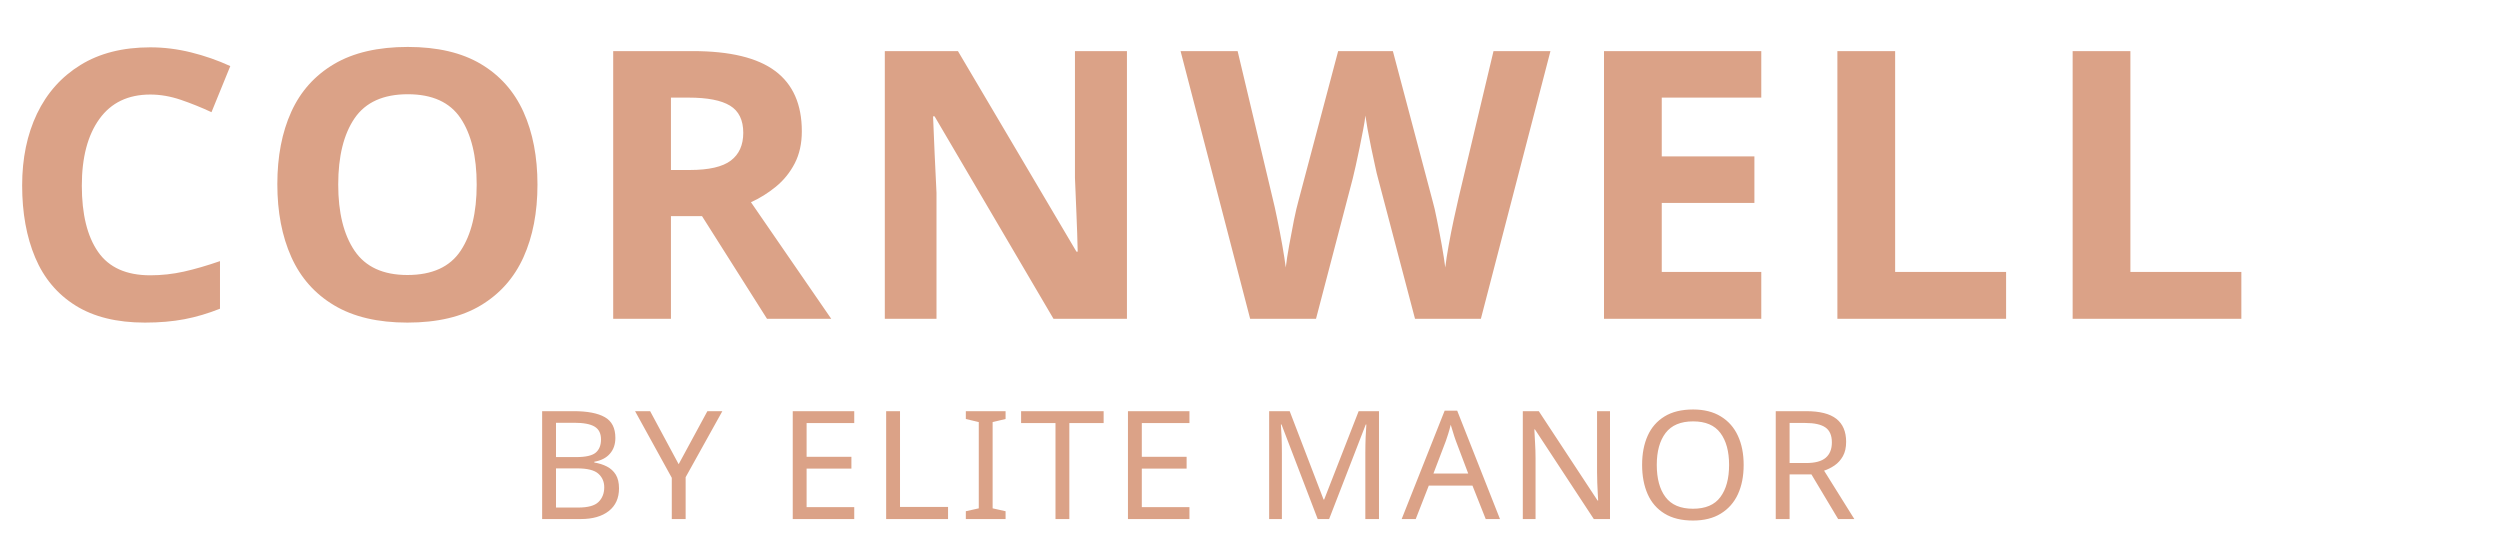
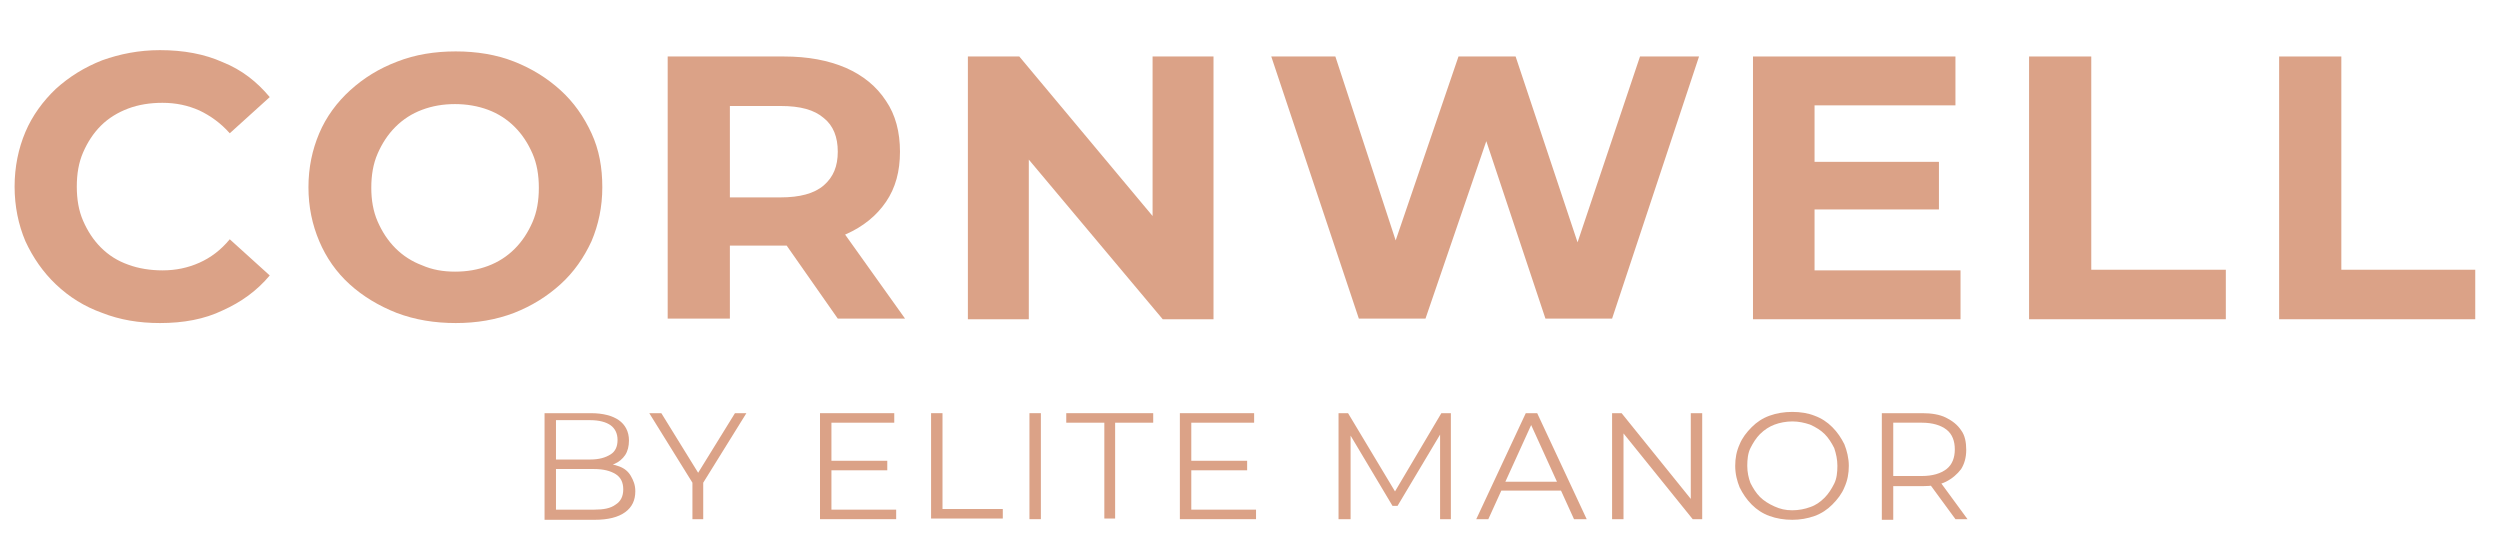
- <svg xmlns="http://www.w3.org/2000/svg" id="Layer_2" data-name="Layer 2" viewBox="0 0 393.94 87.96">
-   <defs>
-     <style>
-       .cls-1 {
-         font-family: MontserratRoman-Regular, Montserrat;
-         font-size: 23.81px;
-         font-variation-settings: 'wght' 400;
-         letter-spacing: .05em;
-       }
- 
-       .cls-1, .cls-2 {
-         fill: #dba287;
-       }
- 
-       .cls-2 {
-         font-family: MontserratRoman-ExtraBold, Montserrat;
-         font-size: 59.1px;
-         font-variation-settings: 'wght' 800;
-         font-weight: 700;
-         letter-spacing: .05em;
-       }
-     </style>
-   </defs>
-   <g id="Layer_1-2" data-name="Layer 1">
-     <text class="cls-2" transform="translate(0 50.24) scale(1.02 1)">
-       <tspan x="0" y="0">CORNWELL</tspan>
-     </text>
-     <text class="cls-1" transform="translate(83.07 81.79) scale(1.02 1)">
-       <tspan x="0" y="0">BY ELITE MANOR</tspan>
-     </text>
+ <svg xmlns="http://www.w3.org/2000/svg" version="1.1" id="Layer_2_00000145047996882494719570000013912268925648096436_" x="0px" y="0px" viewBox="0 0 393.9 88" style="enable-background:new 0 0 393.9 88;" xml:space="preserve">
+   <style type="text/css">
+ 	.st0{enable-background:new    ;}
+ 	.st1{fill:#DBA287;}
+ </style>
+   <g id="Layer_1-2">
+     <g class="st0">
+       <path class="st1" d="M25.2,50.9c-3.3,0-6.3-0.5-9.1-1.6c-2.8-1-5.2-2.5-7.3-4.5c-2-1.9-3.6-4.2-4.8-6.8c-1.1-2.6-1.7-5.5-1.7-8.6    c0-3.1,0.6-6,1.7-8.6c1.1-2.6,2.8-4.9,4.8-6.8c2.1-1.9,4.5-3.4,7.3-4.5c2.8-1,5.8-1.6,9.1-1.6c3.7,0,7,0.6,9.9,1.9    c3,1.2,5.4,3.1,7.4,5.5l-6.3,5.7c-1.4-1.6-3.1-2.8-4.8-3.6c-1.8-0.8-3.7-1.2-5.8-1.2c-2,0-3.8,0.3-5.4,0.9    c-1.6,0.6-3.1,1.5-4.3,2.7s-2.1,2.6-2.8,4.2c-0.7,1.6-1,3.4-1,5.4c0,2,0.3,3.8,1,5.4c0.7,1.6,1.6,3,2.8,4.2s2.6,2.1,4.3,2.7    c1.6,0.6,3.5,0.9,5.4,0.9c2.1,0,4-0.4,5.8-1.2c1.8-0.8,3.4-2,4.8-3.7l6.3,5.7c-2,2.4-4.5,4.2-7.4,5.5    C32.2,50.3,28.9,50.9,25.2,50.9z" />
+       <path class="st1" d="M71.8,50.9c-3.3,0-6.4-0.5-9.3-1.6c-2.8-1.1-5.3-2.6-7.4-4.5c-2.1-1.9-3.7-4.2-4.8-6.8    c-1.1-2.6-1.7-5.4-1.7-8.5s0.6-5.9,1.7-8.5c1.1-2.6,2.8-4.9,4.9-6.8c2.1-1.9,4.5-3.4,7.4-4.5c2.8-1.1,5.9-1.6,9.2-1.6    c3.3,0,6.4,0.5,9.2,1.6c2.8,1.1,5.2,2.6,7.3,4.5c2.1,1.9,3.7,4.2,4.9,6.8c1.2,2.6,1.7,5.4,1.7,8.5c0,3.1-0.6,5.9-1.7,8.5    c-1.2,2.6-2.8,4.9-4.9,6.8c-2.1,1.9-4.5,3.4-7.3,4.5C78.1,50.4,75.1,50.9,71.8,50.9z M71.7,42.8c1.9,0,3.6-0.3,5.2-0.9    c1.6-0.6,3-1.5,4.2-2.7c1.2-1.2,2.1-2.6,2.8-4.2c0.7-1.6,1-3.4,1-5.4c0-2-0.3-3.8-1-5.4c-0.7-1.6-1.6-3-2.8-4.2    c-1.2-1.2-2.6-2.1-4.2-2.7c-1.6-0.6-3.4-0.9-5.2-0.9c-1.9,0-3.6,0.3-5.2,0.9c-1.6,0.6-3,1.5-4.2,2.7s-2.1,2.6-2.8,4.2    c-0.7,1.6-1,3.4-1,5.4c0,1.9,0.3,3.7,1,5.3c0.7,1.6,1.6,3,2.8,4.2c1.2,1.2,2.6,2.1,4.2,2.7C68.1,42.5,69.8,42.8,71.7,42.8z" />
+       <path class="st1" d="M105.2,50.2V8.9h18.3c3.8,0,7,0.6,9.8,1.8c2.7,1.2,4.8,2.9,6.3,5.2c1.5,2.2,2.2,4.9,2.2,8    c0,3.1-0.7,5.7-2.2,7.9c-1.5,2.2-3.6,3.9-6.3,5.1c-2.7,1.2-6,1.8-9.8,1.8h-12.8l4.3-4.2v15.7H105.2z M115,35.6l-4.3-4.5h12.3    c3,0,5.3-0.6,6.8-1.9c1.5-1.3,2.2-3,2.2-5.3c0-2.3-0.7-4.1-2.2-5.3c-1.5-1.3-3.7-1.9-6.8-1.9h-12.3l4.3-4.6V35.6z M132,50.2    l-10.5-15h10.4l10.7,15H132z" />
+       <path class="st1" d="M152.5,50.2V8.9h8.1l24.9,29.8h-3.9V8.9h9.6v41.4h-8l-25-29.8h3.9v29.8H152.5z" />
+       <path class="st1" d="M214.1,50.2L200.3,8.9h10.1l12,36.6h-5.1l12.5-36.6h9L251,45.5h-4.9l12.3-36.6h9.3L254,50.2h-10.5l-10.7-32.1    h2.8l-11,32.1H214.1z" />
+       <path class="st1" d="M285.9,42.6h23v7.7h-32.7V8.9h31.9v7.7h-22.2V42.6z M285.2,25.5h20.3V33h-20.3V25.5z" />
+       <path class="st1" d="M319.7,50.2V8.9h9.8v33.6h21.2v7.8H319.7z" />
+       <path class="st1" d="M359.1,50.2V8.9h9.8v33.6H390v7.8H359.1z" />
+     </g>
+     <g class="st0">
+       <path class="st1" d="M85.8,81.8V65.1h7.3c1.9,0,3.4,0.4,4.4,1.1c1,0.7,1.6,1.8,1.6,3.2c0,0.9-0.2,1.7-0.6,2.3    c-0.4,0.6-1,1.1-1.7,1.4s-1.5,0.5-2.4,0.5l0.4-0.6c1.1,0,2,0.2,2.8,0.5c0.8,0.3,1.4,0.8,1.8,1.5s0.7,1.4,0.7,2.4    c0,1.4-0.5,2.5-1.6,3.3c-1.1,0.8-2.7,1.2-4.8,1.2H85.8z M87.6,80.3h6c1.5,0,2.6-0.2,3.4-0.8c0.8-0.5,1.2-1.3,1.2-2.4    c0-1.1-0.4-1.9-1.2-2.4c-0.8-0.5-1.9-0.8-3.4-0.8h-6.2v-1.5h5.6c1.4,0,2.4-0.3,3.2-0.8c0.8-0.5,1.1-1.3,1.1-2.3    c0-1-0.4-1.8-1.1-2.3s-1.8-0.8-3.2-0.8h-5.4V80.3z" />
+       <path class="st1" d="M109.1,81.8v-6.2l0.4,1.1l-7.2-11.6h1.9l6.3,10.2h-1l6.3-10.2h1.8l-7.2,11.6l0.4-1.1v6.2H109.1z" />
+       <path class="st1" d="M131,80.3h10.2v1.5h-12V65.1h11.7v1.5H131V80.3z M130.8,72.6h9v1.5h-9V72.6z" />
+       <path class="st1" d="M146.7,81.8V65.1h1.8v15.1h9.5v1.5H146.7z" />
+       <path class="st1" d="M162.2,81.8V65.1h1.8v16.7H162.2z" />
+       <path class="st1" d="M174,81.8V66.6h-6v-1.5h13.7v1.5h-6v15.1H174z" />
+       <path class="st1" d="M187.7,80.3h10.2v1.5h-12V65.1h11.7v1.5h-9.9V80.3z M187.5,72.6h9v1.5h-9V72.6z" />
+       <path class="st1" d="M210.9,81.8V65.1h1.5l7.8,13h-0.8l7.7-13h1.5v16.7h-1.7v-14h0.4l-7.1,11.9h-0.8l-7.1-11.9h0.5v14H210.9z" />
+       <path class="st1" d="M232.6,81.8l7.8-16.7h1.8l7.8,16.7H248l-7.1-15.6h0.7l-7.1,15.6H232.6z M235.7,77.3l0.5-1.4h9.9l0.5,1.4    H235.7z" />
+       <path class="st1" d="M254,81.8V65.1h1.5l11.7,14.5h-0.8V65.1h1.8v16.7h-1.5L255,67.3h0.8v14.5H254z" />
+       <path class="st1" d="M282.4,81.9c-1.3,0-2.5-0.2-3.6-0.6c-1.1-0.4-2-1-2.8-1.8c-0.8-0.8-1.4-1.7-1.9-2.7c-0.4-1-0.7-2.1-0.7-3.4    c0-1.2,0.2-2.3,0.7-3.4c0.4-1,1.1-1.9,1.9-2.7c0.8-0.8,1.7-1.4,2.8-1.8s2.3-0.6,3.6-0.6c1.3,0,2.5,0.2,3.5,0.6    c1.1,0.4,2,1,2.8,1.8c0.8,0.8,1.4,1.7,1.9,2.7c0.4,1,0.7,2.2,0.7,3.4c0,1.2-0.2,2.3-0.7,3.4c-0.4,1-1.1,1.9-1.9,2.7    c-0.8,0.8-1.7,1.4-2.8,1.8C284.8,81.7,283.6,81.9,282.4,81.9z M282.4,80.4c1,0,2-0.2,2.8-0.5c0.9-0.3,1.6-0.8,2.3-1.5    c0.6-0.6,1.1-1.4,1.5-2.2c0.4-0.8,0.5-1.8,0.5-2.8s-0.2-1.9-0.5-2.8c-0.4-0.8-0.9-1.6-1.5-2.2c-0.6-0.6-1.4-1.1-2.3-1.5    c-0.9-0.3-1.8-0.5-2.8-0.5c-1,0-2,0.2-2.8,0.5s-1.6,0.8-2.3,1.5c-0.6,0.6-1.1,1.4-1.5,2.2c-0.4,0.8-0.5,1.8-0.5,2.8    c0,1,0.2,1.9,0.5,2.7c0.4,0.8,0.9,1.6,1.5,2.2c0.6,0.6,1.4,1.1,2.3,1.5S281.3,80.4,282.4,80.4z" />
+       <path class="st1" d="M296.5,81.8V65.1h6.4c1.4,0,2.7,0.2,3.7,0.7c1,0.5,1.8,1.1,2.4,2c0.6,0.8,0.8,1.9,0.8,3.1    c0,1.2-0.3,2.2-0.8,3c-0.6,0.8-1.4,1.5-2.4,2c-1,0.5-2.3,0.7-3.7,0.7h-5.4l0.8-0.8v6.1H296.5z M298.3,75.8l-0.8-0.8h5.3    c1.7,0,3-0.4,3.9-1.1c0.9-0.7,1.3-1.8,1.3-3.1c0-1.3-0.4-2.4-1.3-3.1c-0.9-0.7-2.2-1.1-3.9-1.1h-5.3l0.8-0.8V75.8z M308.1,81.8    l-4.4-6h1.9l4.4,6H308.1z" />
+     </g>
  </g>
</svg>
